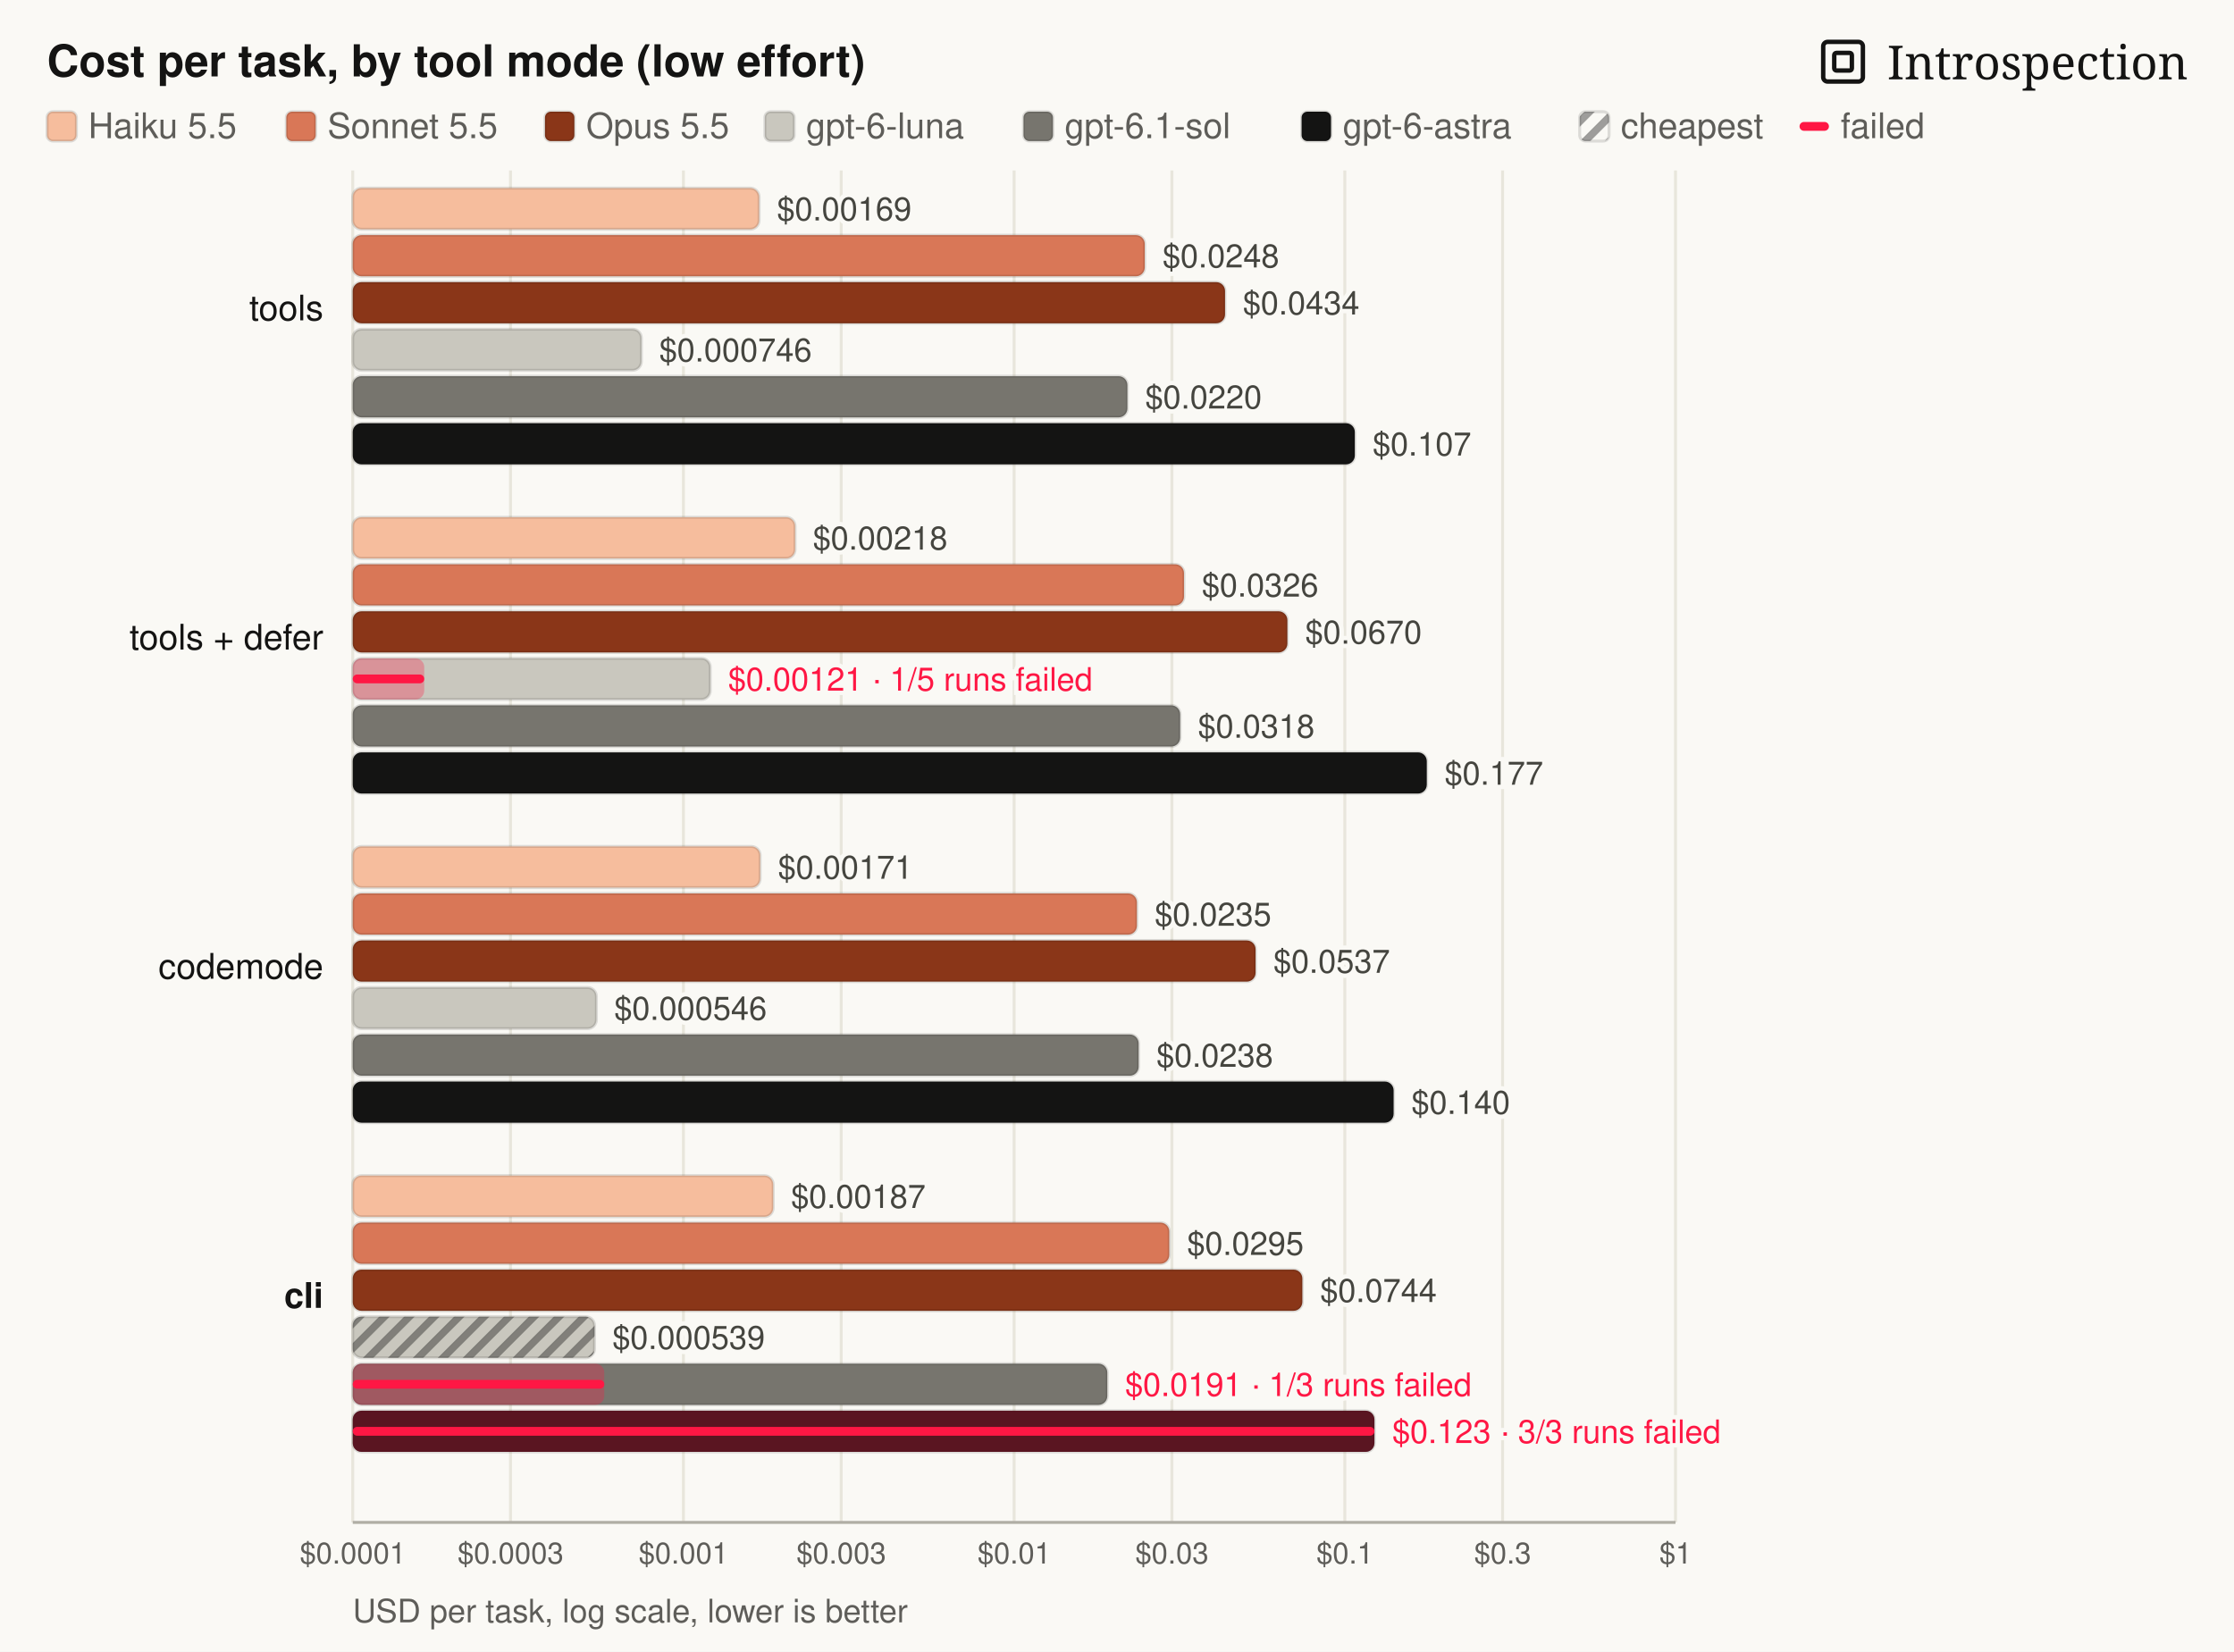
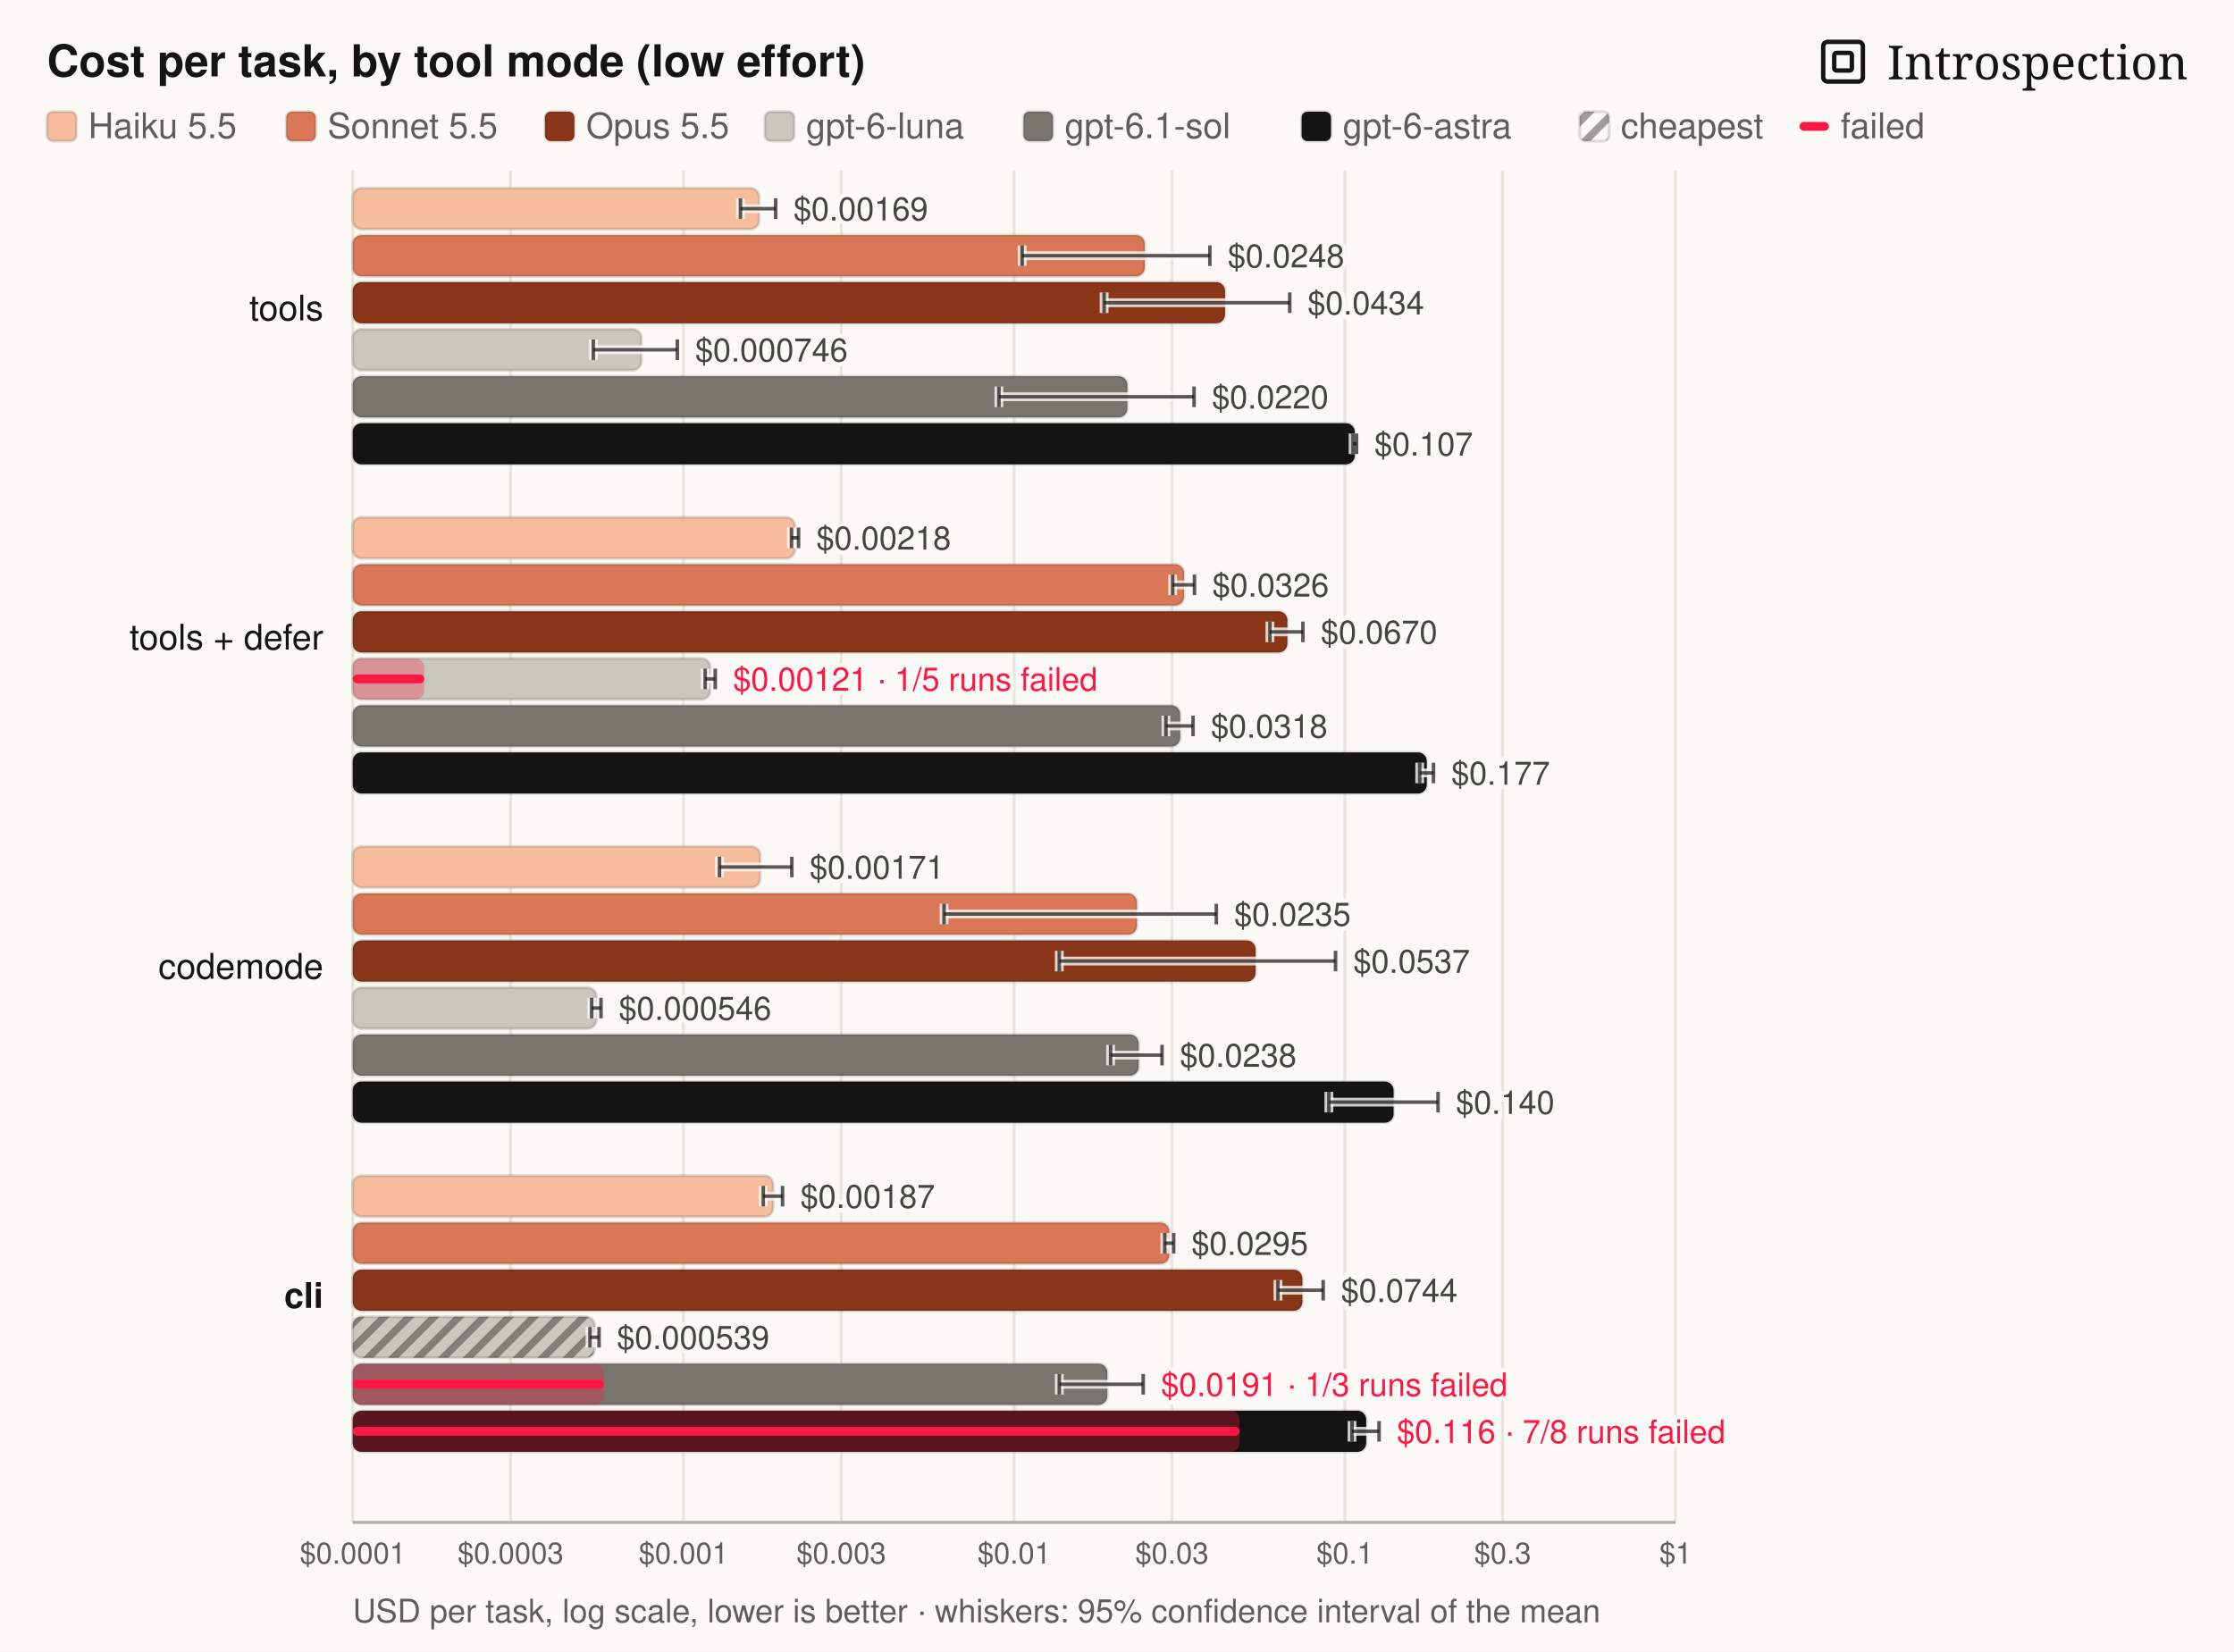
<svg xmlns="http://www.w3.org/2000/svg" width="760" height="562" viewBox="0 0 760 562" font-family="-apple-system, Segoe UI, Helvetica, Arial, sans-serif">
  <defs>
    <pattern id="win-light" patternUnits="userSpaceOnUse" width="6" height="6" patternTransform="rotate(45)">
      <rect width="2.5" height="6" fill="#141413" opacity="0.4" />
    </pattern>
    <pattern id="win-dark" patternUnits="userSpaceOnUse" width="6" height="6" patternTransform="rotate(45)">
      <rect width="2.5" height="6" fill="#ffffff" opacity="0.6" />
    </pattern>
  </defs>
  <rect width="760" height="562" fill="#faf9f5" />
  <text x="16" y="26" font-size="15" font-weight="600" fill="#141413">Cost per task, by tool mode (low effort)</text>
  <g transform="translate(618 12) scale(0.75)" fill="none" stroke="#141413" stroke-width="2" stroke-linecap="round" stroke-linejoin="round">
    <rect x="3" y="3" width="18" height="18" rx="2" />
    <rect x="8" y="8" width="8" height="8" rx="1" />
  </g>
  <text x="642" y="27" font-size="16" font-family="Georgia, serif" fill="#141413">Introspection</text>
  <rect x="16" y="38" width="10" height="10" rx="2" fill="#f6bd9d" stroke="#0000001f" />
  <text x="30" y="47" font-size="12" fill="#5e5d59">Haiku 5.5</text>
  <rect x="97.4" y="38" width="10" height="10" rx="2" fill="#d97757" stroke="#0000001f" />
  <text x="111.4" y="47" font-size="12" fill="#5e5d59">Sonnet 5.5</text>
  <rect x="185.4" y="38" width="10" height="10" rx="2" fill="#8a3618" stroke="#0000001f" />
  <text x="199.4" y="47" font-size="12" fill="#5e5d59">Opus 5.5</text>
  <rect x="260.2" y="38" width="10" height="10" rx="2" fill="#c9c7be" stroke="#0000001f" />
  <text x="274.2" y="47" font-size="12" fill="#5e5d59">gpt-6-luna</text>
  <rect x="348.2" y="38" width="10" height="10" rx="2" fill="#77756e" stroke="#0000001f" />
  <text x="362.2" y="47" font-size="12" fill="#5e5d59">gpt-6.1-sol</text>
  <rect x="442.8" y="38" width="10" height="10" rx="2" fill="#141413" stroke="#0000001f" />
  <text x="456.8" y="47" font-size="12" fill="#5e5d59">gpt-6-astra</text>
  <rect x="537.4" y="38" width="10" height="10" rx="2" fill="url(#win-light)" stroke="#0000001f" />
  <text x="551.4" y="47" font-size="12" fill="#5e5d59">cheapest</text>
  <rect x="612.2" y="41.5" width="10" height="3" rx="1.5" fill="#ff1744" />
  <text x="626.2" y="47" font-size="12" fill="#5e5d59">failed</text>
  <line x1="120" y1="58" x2="120" y2="518" stroke="#e8e6dc" />
  <text x="120" y="532" font-size="10" text-anchor="middle" fill="#5e5d59">$0.0001</text>
  <line x1="173.676" y1="58" x2="173.676" y2="518" stroke="#e8e6dc" />
  <text x="173.676" y="532" font-size="10" text-anchor="middle" fill="#5e5d59">$0.0003</text>
  <line x1="232.5" y1="58" x2="232.5" y2="518" stroke="#e8e6dc" />
  <text x="232.5" y="532" font-size="10" text-anchor="middle" fill="#5e5d59">$0.001</text>
  <line x1="286.176" y1="58" x2="286.176" y2="518" stroke="#e8e6dc" />
  <text x="286.176" y="532" font-size="10" text-anchor="middle" fill="#5e5d59">$0.003</text>
  <line x1="345" y1="58" x2="345" y2="518" stroke="#e8e6dc" />
  <text x="345" y="532" font-size="10" text-anchor="middle" fill="#5e5d59">$0.01</text>
  <line x1="398.676" y1="58" x2="398.676" y2="518" stroke="#e8e6dc" />
  <text x="398.676" y="532" font-size="10" text-anchor="middle" fill="#5e5d59">$0.03</text>
  <line x1="457.5" y1="58" x2="457.5" y2="518" stroke="#e8e6dc" />
  <text x="457.5" y="532" font-size="10" text-anchor="middle" fill="#5e5d59">$0.1</text>
  <line x1="511.176" y1="58" x2="511.176" y2="518" stroke="#e8e6dc" />
  <text x="511.176" y="532" font-size="10" text-anchor="middle" fill="#5e5d59">$0.3</text>
  <line x1="570" y1="58" x2="570" y2="518" stroke="#e8e6dc" />
  <text x="570" y="532" font-size="10" text-anchor="middle" fill="#5e5d59">$1</text>
  <line x1="120" y1="518" x2="570" y2="518" stroke="#b0aea5" />
  <text x="110" y="109" font-size="12" text-anchor="end" fill="#141413" font-weight="400">tools</text>
  <rect x="120" y="64" width="138.252" height="14" rx="3" fill="#f6bd9d" stroke="#0000001f" data-href="https://artificialanalysis.ai/models/claude-haiku-5-5" />
-   <text x="264.252" y="75" font-size="11" stroke="#faf9f5" stroke-width="3" paint-order="stroke" fill="#45453f">$0.00169</text>
+   <g pointer-events="none">
+     <g stroke="#faf9f5" stroke-width="3" stroke-opacity="0.8">
+       <line x1="251.896" y1="71" x2="263.875" y2="71" />
+       <line x1="251.896" y1="67.5" x2="251.896" y2="74.5" />
+       <line x1="263.875" y1="67.5" x2="263.875" y2="74.5" />
+     </g>
+     <g stroke="#141413" stroke-width="1.2" stroke-opacity="0.7">
+       <line x1="251.896" y1="71" x2="263.875" y2="71" />
+       <line x1="251.896" y1="67.5" x2="251.896" y2="74.5" />
+       <line x1="263.875" y1="67.5" x2="263.875" y2="74.5" />
+     </g>
+   </g>
+   <text x="269.875" y="75" font-size="11" stroke="#faf9f5" stroke-width="3" paint-order="stroke" fill="#45453f">$0.00169</text>
  <rect x="120" y="80" width="269.433" height="14" rx="3" fill="#d97757" stroke="#0000001f" data-href="https://artificialanalysis.ai/models/claude-sonnet-5-5" />
-   <text x="395.433" y="91" font-size="11" stroke="#faf9f5" stroke-width="3" paint-order="stroke" fill="#45453f">$0.0248</text>
+   <g pointer-events="none">
+     <g stroke="#faf9f5" stroke-width="3" stroke-opacity="0.8">
+       <line x1="347.727" y1="87" x2="411.6" y2="87" />
+       <line x1="347.727" y1="83.5" x2="347.727" y2="90.5" />
+       <line x1="411.6" y1="83.5" x2="411.6" y2="90.5" />
+     </g>
+     <g stroke="#141413" stroke-width="1.2" stroke-opacity="0.7">
+       <line x1="347.727" y1="87" x2="411.6" y2="87" />
+       <line x1="347.727" y1="83.5" x2="347.727" y2="90.5" />
+       <line x1="411.6" y1="83.5" x2="411.6" y2="90.5" />
+     </g>
+   </g>
+   <text x="417.6" y="91" font-size="11" stroke="#faf9f5" stroke-width="3" paint-order="stroke" fill="#45453f">$0.0248</text>
  <rect x="120" y="96" width="296.756" height="14" rx="3" fill="#8a3618" stroke="#0000001f" data-href="https://artificialanalysis.ai/models/claude-opus-5-5" />
-   <text x="422.756" y="107" font-size="11" stroke="#faf9f5" stroke-width="3" paint-order="stroke" fill="#45453f">$0.0434</text>
+   <g pointer-events="none">
+     <g stroke="#faf9f5" stroke-width="3" stroke-opacity="0.8">
+       <line x1="375.624" y1="103" x2="438.767" y2="103" />
+       <line x1="375.624" y1="99.5" x2="375.624" y2="106.5" />
+       <line x1="438.767" y1="99.5" x2="438.767" y2="106.5" />
+     </g>
+     <g stroke="#141413" stroke-width="1.2" stroke-opacity="0.7">
+       <line x1="375.624" y1="103" x2="438.767" y2="103" />
+       <line x1="375.624" y1="99.5" x2="375.624" y2="106.5" />
+       <line x1="438.767" y1="99.5" x2="438.767" y2="106.5" />
+     </g>
+   </g>
+   <text x="444.767" y="107" font-size="11" stroke="#faf9f5" stroke-width="3" paint-order="stroke" fill="#45453f">$0.0434</text>
  <rect x="120" y="112" width="98.203" height="14" rx="3" fill="#c9c7be" stroke="#0000001f" data-href="https://artificialanalysis.ai/models/gpt-6-luna" />
-   <text x="224.203" y="123" font-size="11" stroke="#faf9f5" stroke-width="3" paint-order="stroke" fill="#45453f">$0.000746</text>
+   <g pointer-events="none">
+     <g stroke="#faf9f5" stroke-width="3" stroke-opacity="0.8">
+       <line x1="201.846" y1="119" x2="230.436" y2="119" />
+       <line x1="201.846" y1="115.5" x2="201.846" y2="122.5" />
+       <line x1="230.436" y1="115.5" x2="230.436" y2="122.5" />
+     </g>
+     <g stroke="#141413" stroke-width="1.2" stroke-opacity="0.7">
+       <line x1="201.846" y1="119" x2="230.436" y2="119" />
+       <line x1="201.846" y1="115.5" x2="201.846" y2="122.5" />
+       <line x1="230.436" y1="115.5" x2="230.436" y2="122.5" />
+     </g>
+   </g>
+   <text x="236.436" y="123" font-size="11" stroke="#faf9f5" stroke-width="3" paint-order="stroke" fill="#45453f">$0.000746</text>
  <rect x="120" y="128" width="263.531" height="14" rx="3" fill="#77756e" stroke="#0000001f" data-href="https://artificialanalysis.ai/models/gpt-6-1-sol" />
-   <text x="389.531" y="139" font-size="11" stroke="#faf9f5" stroke-width="3" paint-order="stroke" fill="#45453f">$0.0220</text>
+   <g pointer-events="none">
+     <g stroke="#faf9f5" stroke-width="3" stroke-opacity="0.8">
+       <line x1="339.829" y1="135" x2="406.224" y2="135" />
+       <line x1="339.829" y1="131.5" x2="339.829" y2="138.5" />
+       <line x1="406.224" y1="131.5" x2="406.224" y2="138.5" />
+     </g>
+     <g stroke="#141413" stroke-width="1.2" stroke-opacity="0.7">
+       <line x1="339.829" y1="135" x2="406.224" y2="135" />
+       <line x1="339.829" y1="131.5" x2="339.829" y2="138.5" />
+       <line x1="406.224" y1="131.5" x2="406.224" y2="138.5" />
+     </g>
+   </g>
+   <text x="412.224" y="139" font-size="11" stroke="#faf9f5" stroke-width="3" paint-order="stroke" fill="#45453f">$0.0220</text>
  <rect x="120" y="144" width="340.901" height="14" rx="3" fill="#141413" stroke="#0000001f" data-href="https://artificialanalysis.ai/models/gpt-6-astra" />
-   <text x="466.901" y="155" font-size="11" stroke="#faf9f5" stroke-width="3" paint-order="stroke" fill="#45453f">$0.107</text>
+   <g pointer-events="none">
+     <g stroke="#faf9f5" stroke-width="3" stroke-opacity="0.8">
+       <line x1="460.309" y1="151" x2="461.487" y2="151" />
+       <line x1="460.309" y1="147.5" x2="460.309" y2="154.5" />
+       <line x1="461.487" y1="147.5" x2="461.487" y2="154.5" />
+     </g>
+     <g stroke="#141413" stroke-width="1.2" stroke-opacity="0.7">
+       <line x1="460.309" y1="151" x2="461.487" y2="151" />
+       <line x1="460.309" y1="147.5" x2="460.309" y2="154.5" />
+       <line x1="461.487" y1="147.5" x2="461.487" y2="154.5" />
+     </g>
+   </g>
+   <text x="467.487" y="155" font-size="11" stroke="#faf9f5" stroke-width="3" paint-order="stroke" fill="#45453f">$0.107</text>
  <text x="110" y="221" font-size="12" text-anchor="end" fill="#141413" font-weight="400">tools + defer</text>
  <rect x="120" y="176" width="150.479" height="14" rx="3" fill="#f6bd9d" stroke="#0000001f" data-href="https://artificialanalysis.ai/models/claude-haiku-5-5" />
-   <text x="276.479" y="187" font-size="11" stroke="#faf9f5" stroke-width="3" paint-order="stroke" fill="#45453f">$0.00218</text>
+   <g pointer-events="none">
+     <g stroke="#faf9f5" stroke-width="3" stroke-opacity="0.8">
+       <line x1="269.261" y1="183" x2="271.667" y2="183" />
+       <line x1="269.261" y1="179.5" x2="269.261" y2="186.5" />
+       <line x1="271.667" y1="179.5" x2="271.667" y2="186.5" />
+     </g>
+     <g stroke="#141413" stroke-width="1.2" stroke-opacity="0.7">
+       <line x1="269.261" y1="183" x2="271.667" y2="183" />
+       <line x1="269.261" y1="179.5" x2="269.261" y2="186.5" />
+       <line x1="271.667" y1="179.5" x2="271.667" y2="186.5" />
+     </g>
+   </g>
+   <text x="277.667" y="187" font-size="11" stroke="#faf9f5" stroke-width="3" paint-order="stroke" fill="#45453f">$0.00218</text>
  <rect x="120" y="192" width="282.791" height="14" rx="3" fill="#d97757" stroke="#0000001f" data-href="https://artificialanalysis.ai/models/claude-sonnet-5-5" />
-   <text x="408.791" y="203" font-size="11" stroke="#faf9f5" stroke-width="3" paint-order="stroke" fill="#45453f">$0.0326</text>
+   <g pointer-events="none">
+     <g stroke="#faf9f5" stroke-width="3" stroke-opacity="0.8">
+       <line x1="398.943" y1="199" x2="406.357" y2="199" />
+       <line x1="398.943" y1="195.5" x2="398.943" y2="202.5" />
+       <line x1="406.357" y1="195.5" x2="406.357" y2="202.5" />
+     </g>
+     <g stroke="#141413" stroke-width="1.2" stroke-opacity="0.7">
+       <line x1="398.943" y1="199" x2="406.357" y2="199" />
+       <line x1="398.943" y1="195.5" x2="398.943" y2="202.5" />
+       <line x1="406.357" y1="195.5" x2="406.357" y2="202.5" />
+     </g>
+   </g>
+   <text x="412.357" y="203" font-size="11" stroke="#faf9f5" stroke-width="3" paint-order="stroke" fill="#45453f">$0.0326</text>
  <rect x="120" y="208" width="317.96" height="14" rx="3" fill="#8a3618" stroke="#0000001f" data-href="https://artificialanalysis.ai/models/claude-opus-5-5" />
-   <text x="443.96" y="219" font-size="11" stroke="#faf9f5" stroke-width="3" paint-order="stroke" fill="#45453f">$0.0670</text>
+   <g pointer-events="none">
+     <g stroke="#faf9f5" stroke-width="3" stroke-opacity="0.8">
+       <line x1="432.026" y1="215" x2="443.25" y2="215" />
+       <line x1="432.026" y1="211.5" x2="432.026" y2="218.5" />
+       <line x1="443.25" y1="211.5" x2="443.25" y2="218.5" />
+     </g>
+     <g stroke="#141413" stroke-width="1.2" stroke-opacity="0.7">
+       <line x1="432.026" y1="215" x2="443.25" y2="215" />
+       <line x1="432.026" y1="211.5" x2="432.026" y2="218.5" />
+       <line x1="443.25" y1="211.5" x2="443.25" y2="218.5" />
+     </g>
+   </g>
+   <text x="449.25" y="219" font-size="11" stroke="#faf9f5" stroke-width="3" paint-order="stroke" fill="#45453f">$0.0670</text>
  <rect x="120" y="224" width="121.642" height="14" rx="3" fill="#c9c7be" stroke="#0000001f" data-href="https://artificialanalysis.ai/models/gpt-6-luna" />
  <rect x="120" y="224" width="24.328" height="14" rx="3" fill="#ff1744" opacity="0.3" pointer-events="none" />
  <rect x="120" y="229.5" width="24.328" height="3" rx="1.5" fill="#ff1744" pointer-events="none" />
-   <text x="247.642" y="235" font-size="11" stroke="#faf9f5" stroke-width="3" paint-order="stroke" fill="#ff1744">$0.00121 · 1/5 runs failed</text>
+   <g pointer-events="none">
+     <g stroke="#faf9f5" stroke-width="3" stroke-opacity="0.8">
+       <line x1="239.899" y1="231" x2="243.325" y2="231" />
+       <line x1="239.899" y1="227.5" x2="239.899" y2="234.5" />
+       <line x1="243.325" y1="227.5" x2="243.325" y2="234.5" />
+     </g>
+     <g stroke="#141413" stroke-width="1.2" stroke-opacity="0.7">
+       <line x1="239.899" y1="231" x2="243.325" y2="231" />
+       <line x1="239.899" y1="227.5" x2="239.899" y2="234.5" />
+       <line x1="243.325" y1="227.5" x2="243.325" y2="234.5" />
+     </g>
+   </g>
+   <text x="249.325" y="235" font-size="11" stroke="#faf9f5" stroke-width="3" paint-order="stroke" fill="#ff1744">$0.00121 · 1/5 runs failed</text>
  <rect x="120" y="240" width="281.476" height="14" rx="3" fill="#77756e" stroke="#0000001f" data-href="https://artificialanalysis.ai/models/gpt-6-1-sol" />
-   <text x="407.476" y="251" font-size="11" stroke="#faf9f5" stroke-width="3" paint-order="stroke" fill="#45453f">$0.0318</text>
+   <g pointer-events="none">
+     <g stroke="#faf9f5" stroke-width="3" stroke-opacity="0.8">
+       <line x1="396.639" y1="247" x2="405.876" y2="247" />
+       <line x1="396.639" y1="243.5" x2="396.639" y2="250.5" />
+       <line x1="405.876" y1="243.5" x2="405.876" y2="250.5" />
+     </g>
+     <g stroke="#141413" stroke-width="1.2" stroke-opacity="0.7">
+       <line x1="396.639" y1="247" x2="405.876" y2="247" />
+       <line x1="396.639" y1="243.5" x2="396.639" y2="250.5" />
+       <line x1="405.876" y1="243.5" x2="405.876" y2="250.5" />
+     </g>
+   </g>
+   <text x="411.876" y="251" font-size="11" stroke="#faf9f5" stroke-width="3" paint-order="stroke" fill="#45453f">$0.0318</text>
  <rect x="120" y="256" width="365.383" height="14" rx="3" fill="#141413" stroke="#0000001f" data-href="https://artificialanalysis.ai/models/gpt-6-astra" />
-   <text x="491.383" y="267" font-size="11" stroke="#faf9f5" stroke-width="3" paint-order="stroke" fill="#45453f">$0.177</text>
+   <g pointer-events="none">
+     <g stroke="#faf9f5" stroke-width="3" stroke-opacity="0.8">
+       <line x1="482.985" y1="263" x2="487.668" y2="263" />
+       <line x1="482.985" y1="259.5" x2="482.985" y2="266.5" />
+       <line x1="487.668" y1="259.5" x2="487.668" y2="266.5" />
+     </g>
+     <g stroke="#141413" stroke-width="1.2" stroke-opacity="0.7">
+       <line x1="482.985" y1="263" x2="487.668" y2="263" />
+       <line x1="482.985" y1="259.5" x2="482.985" y2="266.5" />
+       <line x1="487.668" y1="259.5" x2="487.668" y2="266.5" />
+     </g>
+   </g>
+   <text x="493.668" y="267" font-size="11" stroke="#faf9f5" stroke-width="3" paint-order="stroke" fill="#45453f">$0.177</text>
  <text x="110" y="333" font-size="12" text-anchor="end" fill="#141413" font-weight="400">codemode</text>
  <rect x="120" y="288" width="138.607" height="14" rx="3" fill="#f6bd9d" stroke="#0000001f" data-href="https://artificialanalysis.ai/models/claude-haiku-5-5" />
-   <text x="264.607" y="299" font-size="11" stroke="#faf9f5" stroke-width="3" paint-order="stroke" fill="#45453f">$0.00171</text>
+   <g pointer-events="none">
+     <g stroke="#faf9f5" stroke-width="3" stroke-opacity="0.8">
+       <line x1="244.77" y1="295" x2="269.377" y2="295" />
+       <line x1="244.77" y1="291.5" x2="244.77" y2="298.5" />
+       <line x1="269.377" y1="291.5" x2="269.377" y2="298.5" />
+     </g>
+     <g stroke="#141413" stroke-width="1.2" stroke-opacity="0.7">
+       <line x1="244.77" y1="295" x2="269.377" y2="295" />
+       <line x1="244.77" y1="291.5" x2="244.77" y2="298.5" />
+       <line x1="269.377" y1="291.5" x2="269.377" y2="298.5" />
+     </g>
+   </g>
+   <text x="275.377" y="299" font-size="11" stroke="#faf9f5" stroke-width="3" paint-order="stroke" fill="#45453f">$0.00171</text>
  <rect x="120" y="304" width="266.763" height="14" rx="3" fill="#d97757" stroke="#0000001f" data-href="https://artificialanalysis.ai/models/claude-sonnet-5-5" />
-   <text x="392.763" y="315" font-size="11" stroke="#faf9f5" stroke-width="3" paint-order="stroke" fill="#45453f">$0.0235</text>
+   <g pointer-events="none">
+     <g stroke="#faf9f5" stroke-width="3" stroke-opacity="0.8">
+       <line x1="321.161" y1="311" x2="413.792" y2="311" />
+       <line x1="321.161" y1="307.5" x2="321.161" y2="314.5" />
+       <line x1="413.792" y1="307.5" x2="413.792" y2="314.5" />
+     </g>
+     <g stroke="#141413" stroke-width="1.2" stroke-opacity="0.7">
+       <line x1="321.161" y1="311" x2="413.792" y2="311" />
+       <line x1="321.161" y1="307.5" x2="321.161" y2="314.5" />
+       <line x1="413.792" y1="307.5" x2="413.792" y2="314.5" />
+     </g>
+   </g>
+   <text x="419.792" y="315" font-size="11" stroke="#faf9f5" stroke-width="3" paint-order="stroke" fill="#45453f">$0.0235</text>
  <rect x="120" y="320" width="307.144" height="14" rx="3" fill="#8a3618" stroke="#0000001f" data-href="https://artificialanalysis.ai/models/claude-opus-5-5" />
-   <text x="433.144" y="331" font-size="11" stroke="#faf9f5" stroke-width="3" paint-order="stroke" fill="#45453f">$0.0537</text>
+   <g pointer-events="none">
+     <g stroke="#faf9f5" stroke-width="3" stroke-opacity="0.8">
+       <line x1="360.367" y1="327" x2="454.348" y2="327" />
+       <line x1="360.367" y1="323.5" x2="360.367" y2="330.5" />
+       <line x1="454.348" y1="323.5" x2="454.348" y2="330.5" />
+     </g>
+     <g stroke="#141413" stroke-width="1.2" stroke-opacity="0.7">
+       <line x1="360.367" y1="327" x2="454.348" y2="327" />
+       <line x1="360.367" y1="323.5" x2="360.367" y2="330.5" />
+       <line x1="454.348" y1="323.5" x2="454.348" y2="330.5" />
+     </g>
+   </g>
+   <text x="460.348" y="331" font-size="11" stroke="#faf9f5" stroke-width="3" paint-order="stroke" fill="#45453f">$0.0537</text>
  <rect x="120" y="336" width="82.898" height="14" rx="3" fill="#c9c7be" stroke="#0000001f" data-href="https://artificialanalysis.ai/models/gpt-6-luna" />
-   <text x="208.898" y="347" font-size="11" stroke="#faf9f5" stroke-width="3" paint-order="stroke" fill="#45453f">$0.000546</text>
+   <g pointer-events="none">
+     <g stroke="#faf9f5" stroke-width="3" stroke-opacity="0.8">
+       <line x1="201.285" y1="343" x2="204.46" y2="343" />
+       <line x1="201.285" y1="339.5" x2="201.285" y2="346.5" />
+       <line x1="204.46" y1="339.5" x2="204.46" y2="346.5" />
+     </g>
+     <g stroke="#141413" stroke-width="1.2" stroke-opacity="0.7">
+       <line x1="201.285" y1="343" x2="204.46" y2="343" />
+       <line x1="201.285" y1="339.5" x2="201.285" y2="346.5" />
+       <line x1="204.46" y1="339.5" x2="204.46" y2="346.5" />
+     </g>
+   </g>
+   <text x="210.46" y="347" font-size="11" stroke="#faf9f5" stroke-width="3" paint-order="stroke" fill="#45453f">$0.000546</text>
  <rect x="120" y="352" width="267.355" height="14" rx="3" fill="#77756e" stroke="#0000001f" data-href="https://artificialanalysis.ai/models/gpt-6-1-sol" />
-   <text x="393.355" y="363" font-size="11" stroke="#faf9f5" stroke-width="3" paint-order="stroke" fill="#45453f">$0.0238</text>
+   <g pointer-events="none">
+     <g stroke="#faf9f5" stroke-width="3" stroke-opacity="0.8">
+       <line x1="377.823" y1="359" x2="395.328" y2="359" />
+       <line x1="377.823" y1="355.5" x2="377.823" y2="362.5" />
+       <line x1="395.328" y1="355.5" x2="395.328" y2="362.5" />
+     </g>
+     <g stroke="#141413" stroke-width="1.2" stroke-opacity="0.7">
+       <line x1="377.823" y1="359" x2="395.328" y2="359" />
+       <line x1="377.823" y1="355.5" x2="377.823" y2="362.5" />
+       <line x1="395.328" y1="355.5" x2="395.328" y2="362.5" />
+     </g>
+   </g>
+   <text x="401.328" y="363" font-size="11" stroke="#faf9f5" stroke-width="3" paint-order="stroke" fill="#45453f">$0.0238</text>
  <rect x="120" y="368" width="354.099" height="14" rx="3" fill="#141413" stroke="#0000001f" data-href="https://artificialanalysis.ai/models/gpt-6-astra" />
-   <text x="480.099" y="379" font-size="11" stroke="#faf9f5" stroke-width="3" paint-order="stroke" fill="#45453f">$0.140</text>
+   <g pointer-events="none">
+     <g stroke="#faf9f5" stroke-width="3" stroke-opacity="0.8">
+       <line x1="452.08" y1="375" x2="489.223" y2="375" />
+       <line x1="452.08" y1="371.5" x2="452.08" y2="378.5" />
+       <line x1="489.223" y1="371.5" x2="489.223" y2="378.5" />
+     </g>
+     <g stroke="#141413" stroke-width="1.2" stroke-opacity="0.7">
+       <line x1="452.08" y1="375" x2="489.223" y2="375" />
+       <line x1="452.08" y1="371.5" x2="452.08" y2="378.5" />
+       <line x1="489.223" y1="371.5" x2="489.223" y2="378.5" />
+     </g>
+   </g>
+   <text x="495.223" y="379" font-size="11" stroke="#faf9f5" stroke-width="3" paint-order="stroke" fill="#45453f">$0.140</text>
  <text x="110" y="445" font-size="12" text-anchor="end" fill="#141413" font-weight="600">cli</text>
  <rect x="120" y="400" width="143.048" height="14" rx="3" fill="#f6bd9d" stroke="#0000001f" data-href="https://artificialanalysis.ai/models/claude-haiku-5-5" />
-   <text x="269.048" y="411" font-size="11" stroke="#faf9f5" stroke-width="3" paint-order="stroke" fill="#45453f">$0.00187</text>
+   <g pointer-events="none">
+     <g stroke="#faf9f5" stroke-width="3" stroke-opacity="0.8">
+       <line x1="259.658" y1="407" x2="266.218" y2="407" />
+       <line x1="259.658" y1="403.5" x2="259.658" y2="410.5" />
+       <line x1="266.218" y1="403.5" x2="266.218" y2="410.5" />
+     </g>
+     <g stroke="#141413" stroke-width="1.2" stroke-opacity="0.7">
+       <line x1="259.658" y1="407" x2="266.218" y2="407" />
+       <line x1="259.658" y1="403.5" x2="259.658" y2="410.5" />
+       <line x1="266.218" y1="403.5" x2="266.218" y2="410.5" />
+     </g>
+   </g>
+   <text x="272.218" y="411" font-size="11" stroke="#faf9f5" stroke-width="3" paint-order="stroke" fill="#45453f">$0.00187</text>
  <rect x="120" y="416" width="277.78" height="14" rx="3" fill="#d97757" stroke="#0000001f" data-href="https://artificialanalysis.ai/models/claude-sonnet-5-5" />
-   <text x="403.78" y="427" font-size="11" stroke="#faf9f5" stroke-width="3" paint-order="stroke" fill="#45453f">$0.0295</text>
+   <g pointer-events="none">
+     <g stroke="#faf9f5" stroke-width="3" stroke-opacity="0.8">
+       <line x1="396.241" y1="423" x2="399.273" y2="423" />
+       <line x1="396.241" y1="419.5" x2="396.241" y2="426.5" />
+       <line x1="399.273" y1="419.5" x2="399.273" y2="426.5" />
+     </g>
+     <g stroke="#141413" stroke-width="1.2" stroke-opacity="0.7">
+       <line x1="396.241" y1="423" x2="399.273" y2="423" />
+       <line x1="396.241" y1="419.5" x2="396.241" y2="426.5" />
+       <line x1="399.273" y1="419.5" x2="399.273" y2="426.5" />
+     </g>
+   </g>
+   <text x="405.273" y="427" font-size="11" stroke="#faf9f5" stroke-width="3" paint-order="stroke" fill="#45453f">$0.0295</text>
  <rect x="120" y="432" width="323.051" height="14" rx="3" fill="#8a3618" stroke="#0000001f" data-href="https://artificialanalysis.ai/models/claude-opus-5-5" />
-   <text x="449.051" y="443" font-size="11" stroke="#faf9f5" stroke-width="3" paint-order="stroke" fill="#45453f">$0.0744</text>
+   <g pointer-events="none">
+     <g stroke="#faf9f5" stroke-width="3" stroke-opacity="0.8">
+       <line x1="434.751" y1="439" x2="450.144" y2="439" />
+       <line x1="434.751" y1="435.5" x2="434.751" y2="442.5" />
+       <line x1="450.144" y1="435.5" x2="450.144" y2="442.5" />
+     </g>
+     <g stroke="#141413" stroke-width="1.2" stroke-opacity="0.7">
+       <line x1="434.751" y1="439" x2="450.144" y2="439" />
+       <line x1="434.751" y1="435.5" x2="434.751" y2="442.5" />
+       <line x1="450.144" y1="435.5" x2="450.144" y2="442.5" />
+     </g>
+   </g>
+   <text x="456.144" y="443" font-size="11" stroke="#faf9f5" stroke-width="3" paint-order="stroke" fill="#45453f">$0.0744</text>
  <rect x="120" y="448" width="82.271" height="14" rx="3" fill="#c9c7be" stroke="#0000001f" data-href="https://artificialanalysis.ai/models/gpt-6-luna" />
  <rect x="120" y="448" width="82.271" height="14" rx="3" fill="url(#win-light)" pointer-events="none" />
-   <text x="208.271" y="459" font-size="11" stroke="#faf9f5" stroke-width="3" paint-order="stroke" fill="#45453f">$0.000539</text>
+   <g pointer-events="none">
+     <g stroke="#faf9f5" stroke-width="3" stroke-opacity="0.8">
+       <line x1="200.706" y1="455" x2="203.787" y2="455" />
+       <line x1="200.706" y1="451.5" x2="200.706" y2="458.5" />
+       <line x1="203.787" y1="451.5" x2="203.787" y2="458.5" />
+     </g>
+     <g stroke="#141413" stroke-width="1.2" stroke-opacity="0.7">
+       <line x1="200.706" y1="455" x2="203.787" y2="455" />
+       <line x1="200.706" y1="451.5" x2="200.706" y2="458.5" />
+       <line x1="203.787" y1="451.5" x2="203.787" y2="458.5" />
+     </g>
+   </g>
+   <text x="209.787" y="459" font-size="11" stroke="#faf9f5" stroke-width="3" paint-order="stroke" fill="#45453f">$0.000539</text>
  <rect x="120" y="464" width="256.701" height="14" rx="3" fill="#77756e" stroke="#0000001f" data-href="https://artificialanalysis.ai/models/gpt-6-1-sol" />
  <rect x="120" y="464" width="85.567" height="14" rx="3" fill="#ff1744" opacity="0.3" pointer-events="none" />
  <rect x="120" y="469.5" width="85.567" height="3" rx="1.5" fill="#ff1744" pointer-events="none" />
-   <text x="382.701" y="475" font-size="11" stroke="#faf9f5" stroke-width="3" paint-order="stroke" fill="#ff1744">$0.0191 · 1/3 runs failed</text>
-   <rect x="120" y="480" width="347.578" height="14" rx="3" fill="#141413" stroke="#0000001f" data-href="https://artificialanalysis.ai/models/gpt-6-astra" />
-   <rect x="120" y="480" width="347.578" height="14" rx="3" fill="#ff1744" opacity="0.3" pointer-events="none" />
-   <rect x="120" y="485.5" width="347.578" height="3" rx="1.5" fill="#ff1744" pointer-events="none" />
-   <text x="473.578" y="491" font-size="11" stroke="#faf9f5" stroke-width="3" paint-order="stroke" fill="#ff1744">$0.123 · 3/3 runs failed</text>
-   <text x="120" y="552" font-size="11" fill="#5e5d59">USD per task, log scale, lower is better</text>
+   <g pointer-events="none">
+     <g stroke="#faf9f5" stroke-width="3" stroke-opacity="0.8">
+       <line x1="360.378" y1="471" x2="388.915" y2="471" />
+       <line x1="360.378" y1="467.5" x2="360.378" y2="474.5" />
+       <line x1="388.915" y1="467.5" x2="388.915" y2="474.5" />
+     </g>
+     <g stroke="#141413" stroke-width="1.2" stroke-opacity="0.7">
+       <line x1="360.378" y1="471" x2="388.915" y2="471" />
+       <line x1="360.378" y1="467.5" x2="360.378" y2="474.5" />
+       <line x1="388.915" y1="467.5" x2="388.915" y2="474.5" />
+     </g>
+   </g>
+   <text x="394.915" y="475" font-size="11" stroke="#faf9f5" stroke-width="3" paint-order="stroke" fill="#ff1744">$0.0191 · 1/3 runs failed</text>
+   <rect x="120" y="480" width="344.773" height="14" rx="3" fill="#141413" stroke="#0000001f" data-href="https://artificialanalysis.ai/models/gpt-6-astra" />
+   <rect x="120" y="480" width="301.676" height="14" rx="3" fill="#ff1744" opacity="0.3" pointer-events="none" />
+   <rect x="120" y="485.5" width="301.676" height="3" rx="1.5" fill="#ff1744" pointer-events="none" />
+   <g pointer-events="none">
+     <g stroke="#faf9f5" stroke-width="3" stroke-opacity="0.8">
+       <line x1="459.957" y1="487" x2="469.156" y2="487" />
+       <line x1="459.957" y1="483.5" x2="459.957" y2="490.5" />
+       <line x1="469.156" y1="483.5" x2="469.156" y2="490.5" />
+     </g>
+     <g stroke="#141413" stroke-width="1.2" stroke-opacity="0.7">
+       <line x1="459.957" y1="487" x2="469.156" y2="487" />
+       <line x1="459.957" y1="483.5" x2="459.957" y2="490.5" />
+       <line x1="469.156" y1="483.5" x2="469.156" y2="490.5" />
+     </g>
+   </g>
+   <text x="475.156" y="491" font-size="11" stroke="#faf9f5" stroke-width="3" paint-order="stroke" fill="#ff1744">$0.116 · 7/8 runs failed</text>
+   <text x="120" y="552" font-size="11" fill="#5e5d59">USD per task, log scale, lower is better · whiskers: 95% confidence interval of the mean</text>
</svg>
